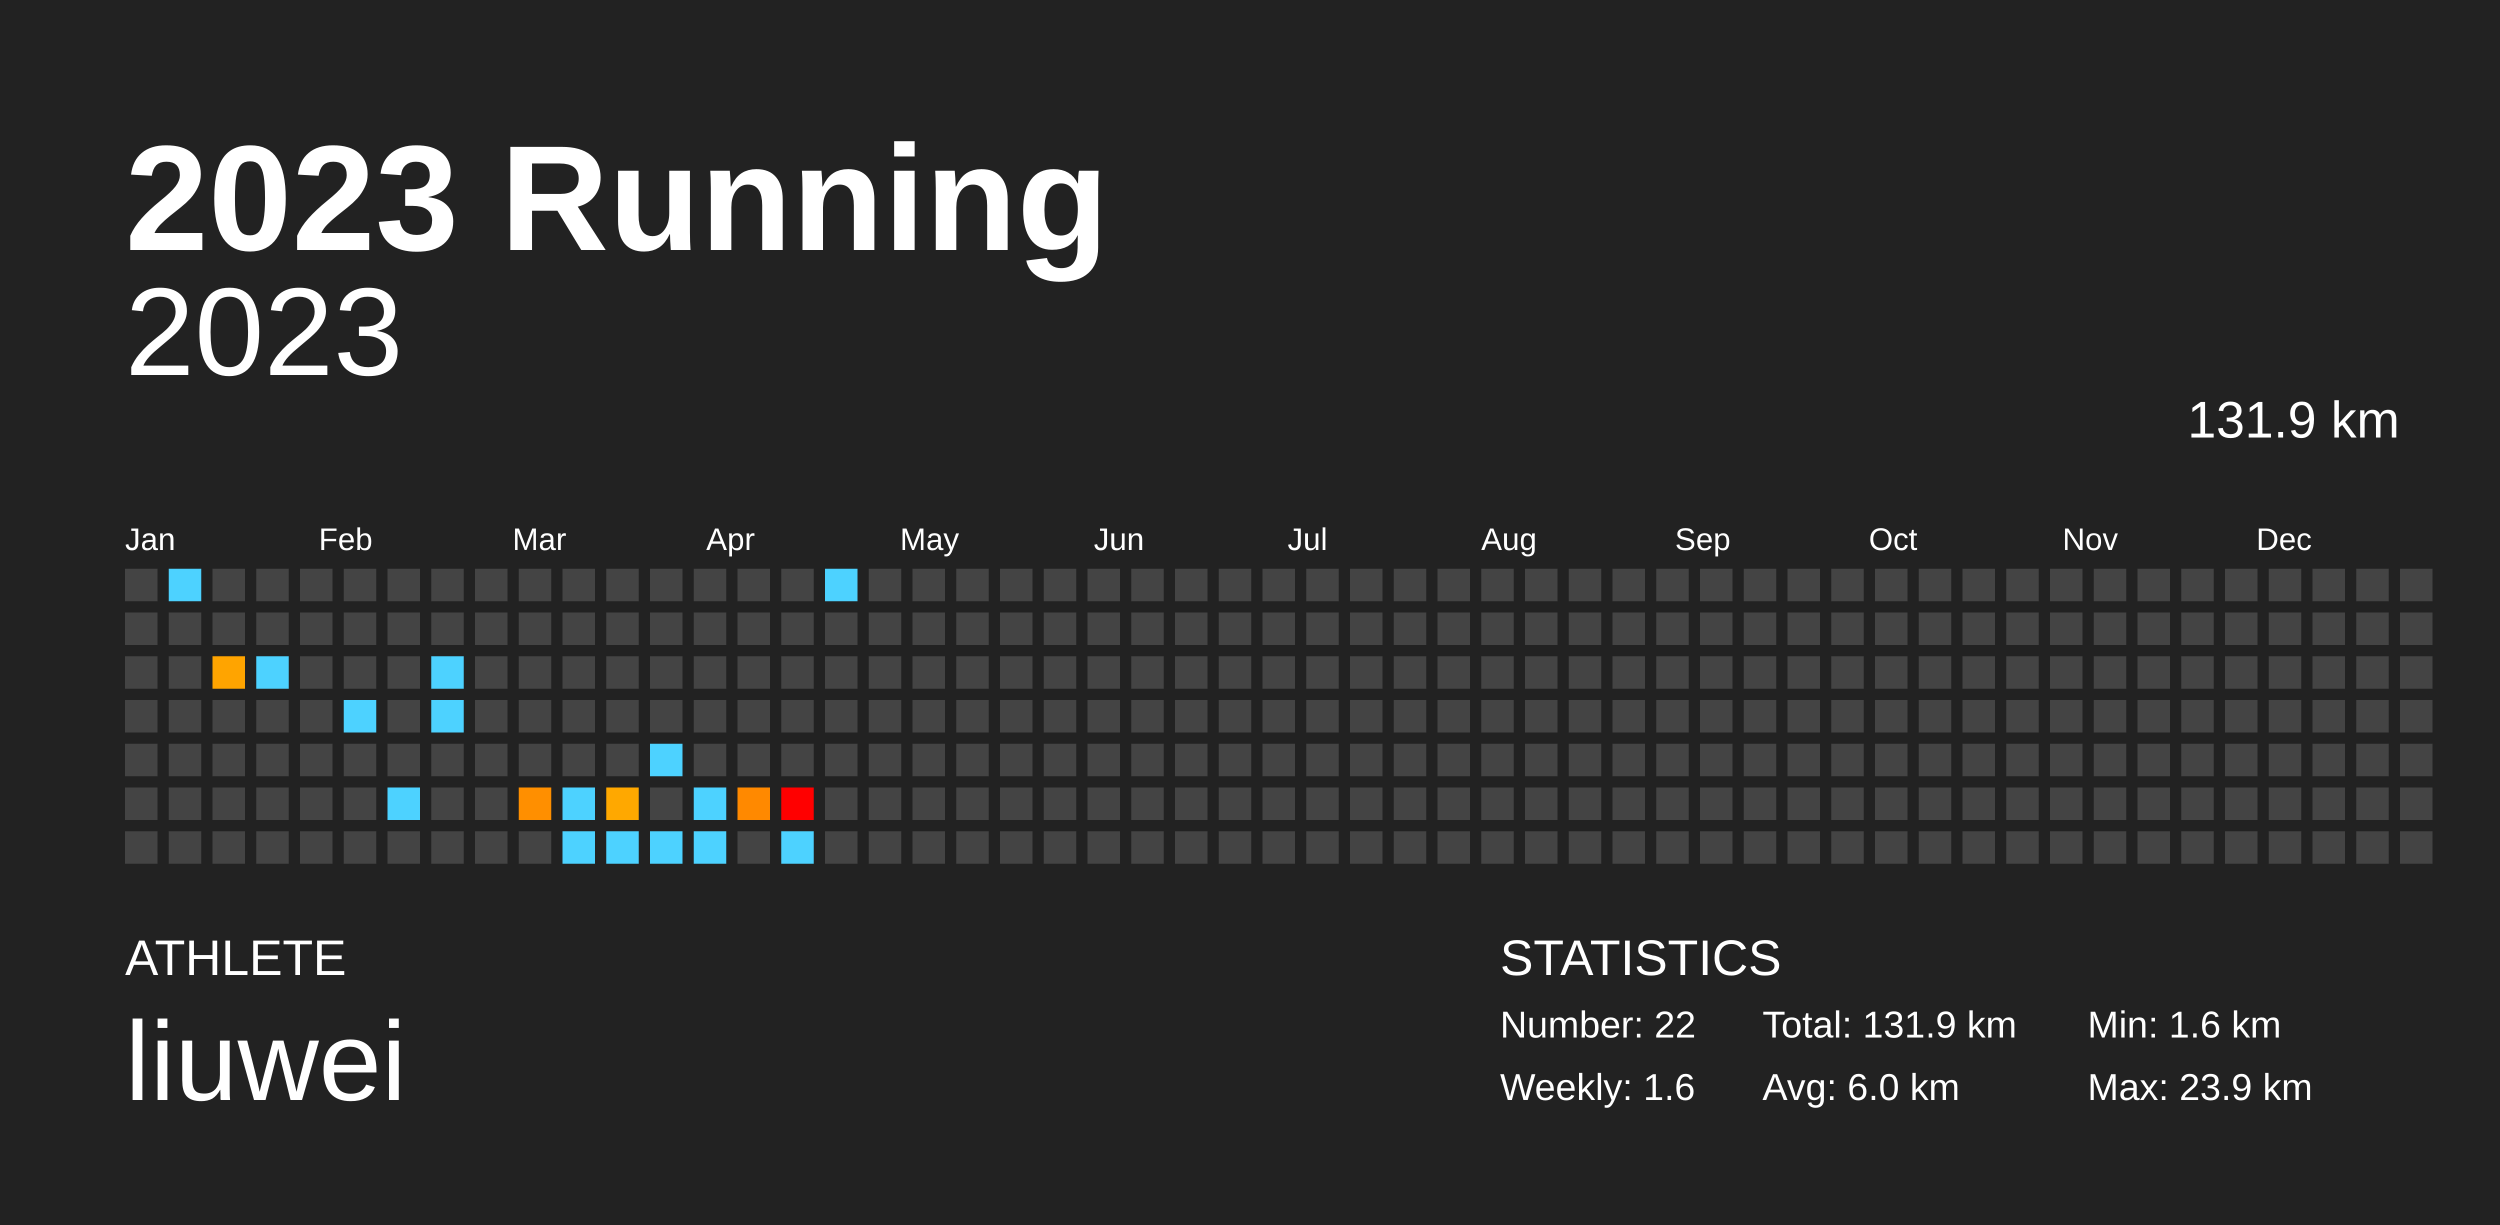
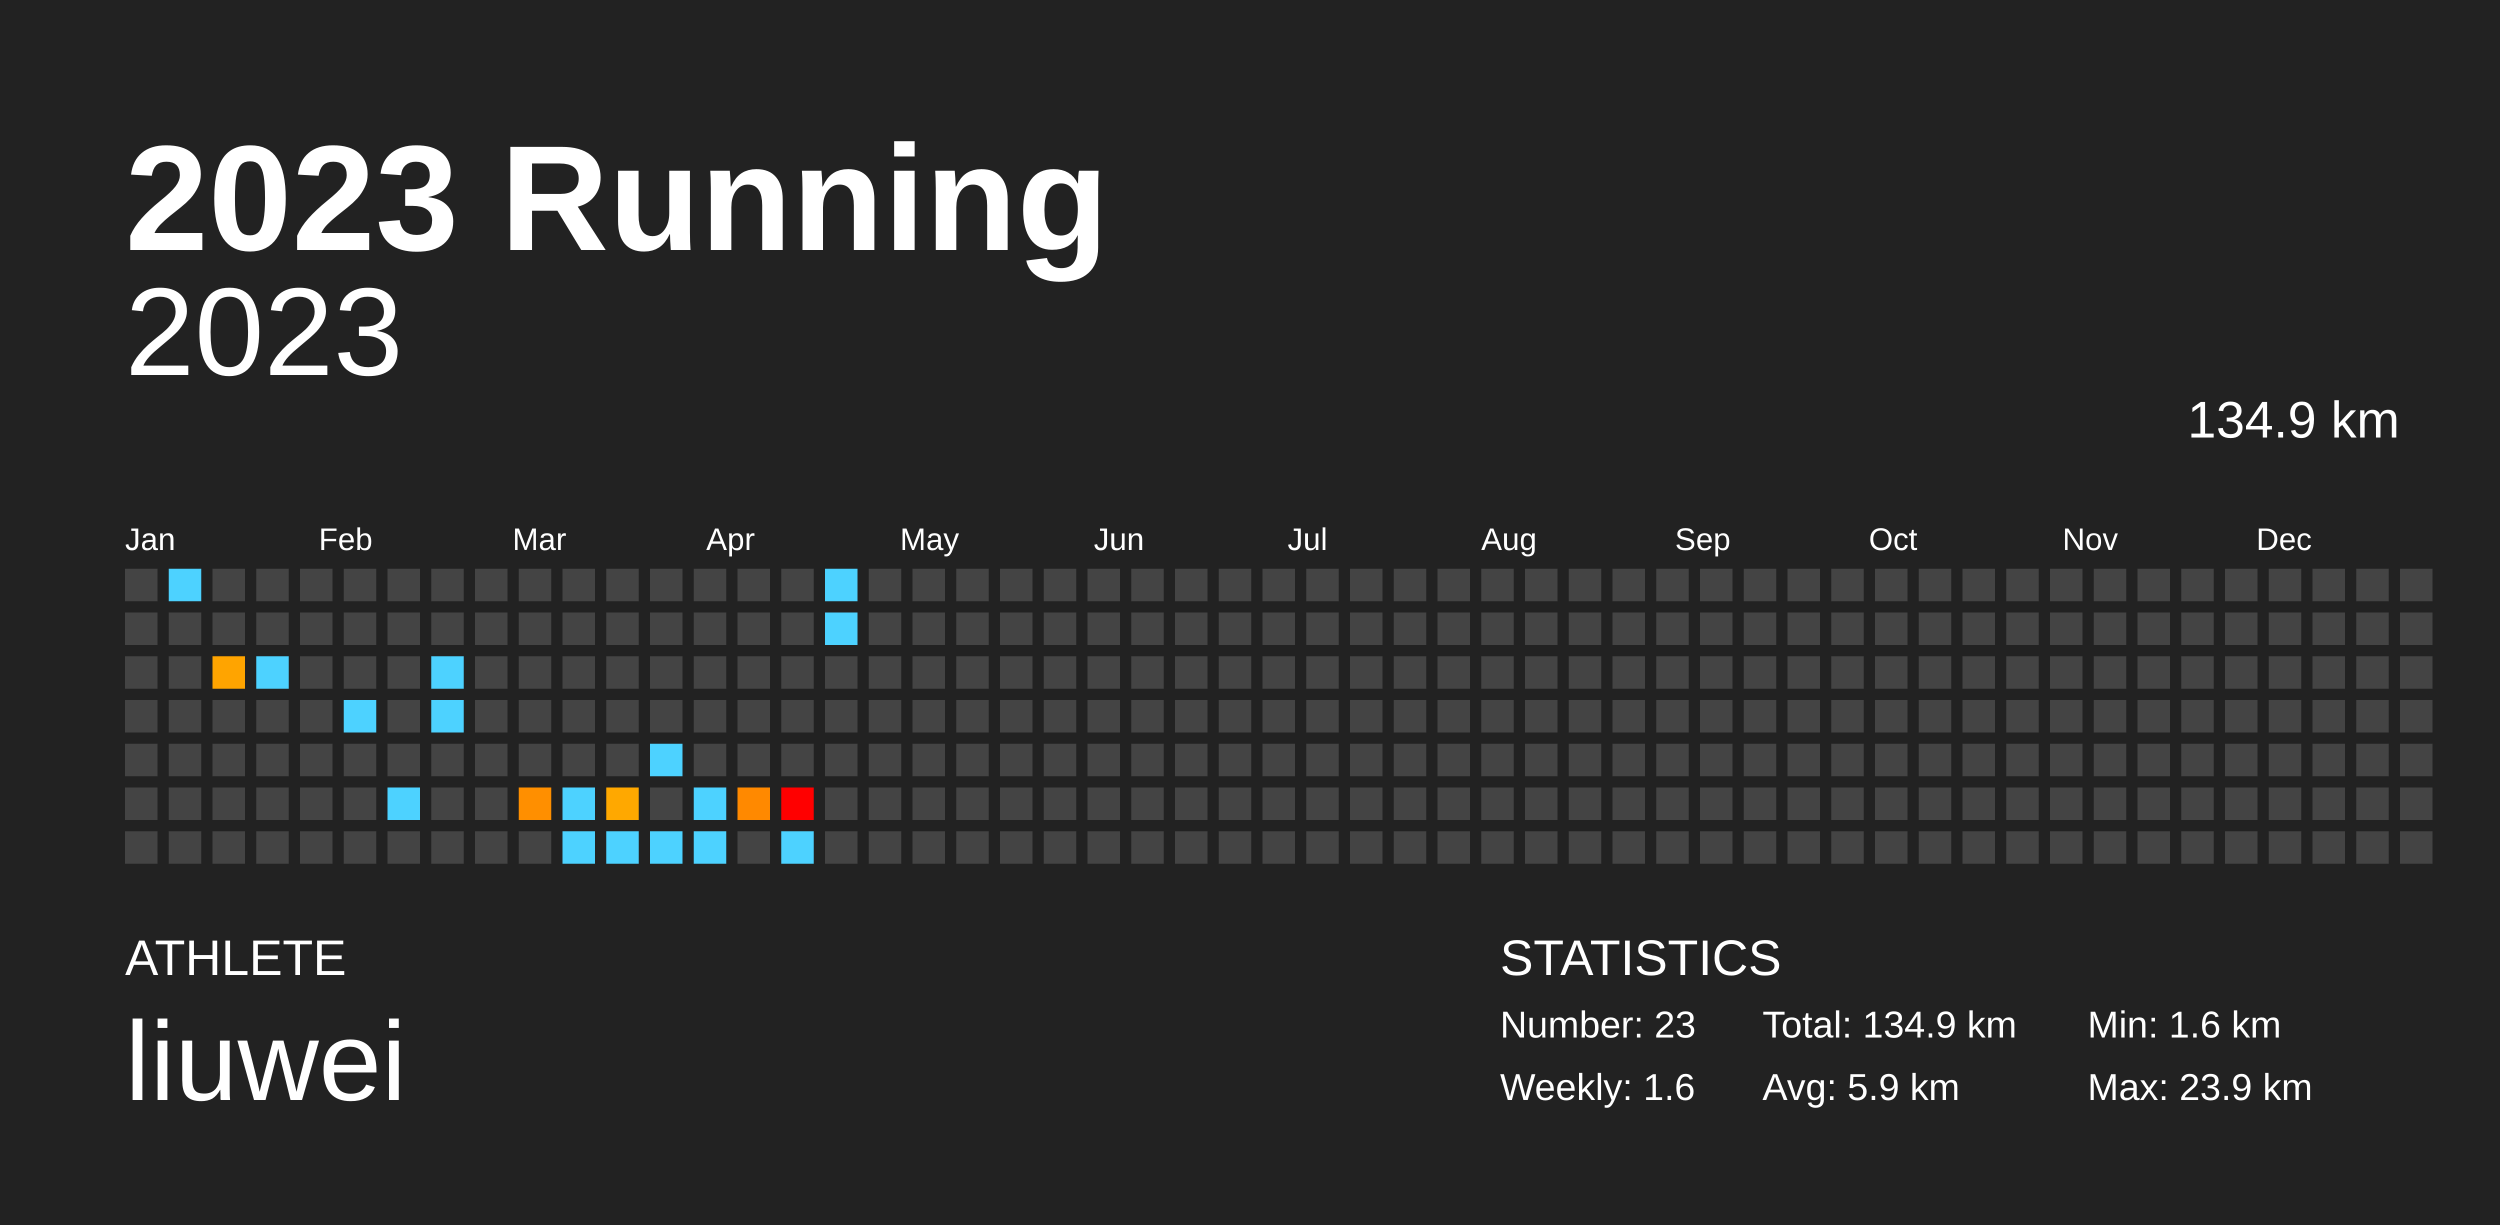
<svg xmlns="http://www.w3.org/2000/svg" baseProfile="full" height="98mm" version="1.1" viewBox="0,0,200,98" width="200mm">
  <defs />
  <rect fill="#222222" height="98" width="200" x="0" y="0" />
  <text fill="#FFFFFF" style="font-size:12px; font-family:Arial; font-weight:bold;" x="10" y="20">2023 Running</text>
  <text fill="#FFFFFF" style="font-size:4px; font-family:Arial" x="10" y="78">ATHLETE</text>
  <text fill="#FFFFFF" style="font-size:9px; font-family:Arial" x="10" y="88">liuwei</text>
  <text fill="#FFFFFF" style="font-size:4px; font-family:Arial" x="120" y="78">STATISTICS</text>
-   <text fill="#FFFFFF" style="font-size:3px; font-family:Arial" x="120" y="83">Number: 22</text>
+   <text fill="#FFFFFF" style="font-size:3px; font-family:Arial" x="120" y="83">Number: 23</text>
  <text fill="#FFFFFF" style="font-size:3px; font-family:Arial" x="120" y="88">Weekly: 1.6</text>
-   <text fill="#FFFFFF" style="font-size:3px; font-family:Arial" x="141" y="83">Total: 131.9 km</text>
-   <text fill="#FFFFFF" style="font-size:3px; font-family:Arial" x="141" y="88">Avg: 6.0 km</text>
+   <text fill="#FFFFFF" style="font-size:3px; font-family:Arial" x="141" y="83">Total: 134.9 km</text>
+   <text fill="#FFFFFF" style="font-size:3px; font-family:Arial" x="141" y="88">Avg: 5.9 km</text>
  <text fill="#FFFFFF" style="font-size:3px; font-family:Arial" x="167" y="83">Min: 1.6 km</text>
  <text fill="#FFFFFF" style="font-size:3px; font-family:Arial" x="167" y="88">Max: 23.9 km</text>
  <text alignment-baseline="hanging" fill="#FFFFFF" style="font-size:10.0px; font-family:Arial;" x="10" y="30">2023</text>
-   <text alignment-baseline="hanging" fill="#FFFFFF" style="font-size:4.125px; font-family:Arial;" x="175" y="35">131.9 km</text>
+   <text alignment-baseline="hanging" fill="#FFFFFF" style="font-size:4.125px; font-family:Arial;" x="175" y="35">134.9 km</text>
  <text fill="#FFFFFF" style="font-size:2.5px; font-family:Arial" x="10.0" y="44">Jan</text>
  <text fill="#FFFFFF" style="font-size:2.5px; font-family:Arial" x="25.5" y="44">Feb</text>
  <text fill="#FFFFFF" style="font-size:2.5px; font-family:Arial" x="41.0" y="44">Mar</text>
  <text fill="#FFFFFF" style="font-size:2.5px; font-family:Arial" x="56.5" y="44">Apr</text>
  <text fill="#FFFFFF" style="font-size:2.5px; font-family:Arial" x="72.0" y="44">May</text>
  <text fill="#FFFFFF" style="font-size:2.5px; font-family:Arial" x="87.5" y="44">Jun</text>
  <text fill="#FFFFFF" style="font-size:2.5px; font-family:Arial" x="103.0" y="44">Jul</text>
  <text fill="#FFFFFF" style="font-size:2.5px; font-family:Arial" x="118.5" y="44">Aug</text>
  <text fill="#FFFFFF" style="font-size:2.5px; font-family:Arial" x="134.0" y="44">Sep</text>
  <text fill="#FFFFFF" style="font-size:2.5px; font-family:Arial" x="149.5" y="44">Oct</text>
  <text fill="#FFFFFF" style="font-size:2.5px; font-family:Arial" x="165.0" y="44">Nov</text>
  <text fill="#FFFFFF" style="font-size:2.5px; font-family:Arial" x="180.5" y="44">Dec</text>
  <rect fill="#444444" height="2.6" width="2.6" x="10.0" y="45.5" />
  <rect fill="#444444" height="2.6" width="2.6" x="10.0" y="49.0" />
  <rect fill="#444444" height="2.6" width="2.6" x="10.0" y="52.5" />
  <rect fill="#444444" height="2.6" width="2.6" x="10.0" y="56.0" />
  <rect fill="#444444" height="2.6" width="2.6" x="10.0" y="59.5" />
  <rect fill="#444444" height="2.6" width="2.6" x="10.0" y="63.0" />
  <rect fill="#444444" height="2.6" width="2.6" x="10.0" y="66.5" />
  <rect fill="#4dd2ff" height="2.6" width="2.6" x="13.5" y="45.5" />
  <rect fill="#444444" height="2.6" width="2.6" x="13.5" y="49.0" />
  <rect fill="#444444" height="2.6" width="2.6" x="13.5" y="52.5" />
  <rect fill="#444444" height="2.6" width="2.6" x="13.5" y="56.0" />
  <rect fill="#444444" height="2.6" width="2.6" x="13.5" y="59.5" />
  <rect fill="#444444" height="2.6" width="2.6" x="13.5" y="63.0" />
  <rect fill="#444444" height="2.6" width="2.6" x="13.5" y="66.5" />
  <rect fill="#444444" height="2.6" width="2.6" x="17.0" y="45.5" />
  <rect fill="#444444" height="2.6" width="2.6" x="17.0" y="49.0" />
  <rect fill="#ffa400" height="2.6" width="2.6" x="17.0" y="52.5" />
  <rect fill="#444444" height="2.6" width="2.6" x="17.0" y="56.0" />
  <rect fill="#444444" height="2.6" width="2.6" x="17.0" y="59.5" />
  <rect fill="#444444" height="2.6" width="2.6" x="17.0" y="63.0" />
  <rect fill="#444444" height="2.6" width="2.6" x="17.0" y="66.5" />
  <rect fill="#444444" height="2.6" width="2.6" x="20.5" y="45.5" />
  <rect fill="#444444" height="2.6" width="2.6" x="20.5" y="49.0" />
  <rect fill="#4dd2ff" height="2.6" width="2.6" x="20.5" y="52.5" />
  <rect fill="#444444" height="2.6" width="2.6" x="20.5" y="56.0" />
  <rect fill="#444444" height="2.6" width="2.6" x="20.5" y="59.5" />
  <rect fill="#444444" height="2.6" width="2.6" x="20.5" y="63.0" />
  <rect fill="#444444" height="2.6" width="2.6" x="20.5" y="66.5" />
  <rect fill="#444444" height="2.6" width="2.6" x="24.0" y="45.5" />
  <rect fill="#444444" height="2.6" width="2.6" x="24.0" y="49.0" />
  <rect fill="#444444" height="2.6" width="2.6" x="24.0" y="52.5" />
  <rect fill="#444444" height="2.6" width="2.6" x="24.0" y="56.0" />
  <rect fill="#444444" height="2.6" width="2.6" x="24.0" y="59.5" />
  <rect fill="#444444" height="2.6" width="2.6" x="24.0" y="63.0" />
  <rect fill="#444444" height="2.6" width="2.6" x="24.0" y="66.5" />
  <rect fill="#444444" height="2.6" width="2.6" x="27.5" y="45.5" />
  <rect fill="#444444" height="2.6" width="2.6" x="27.5" y="49.0" />
  <rect fill="#444444" height="2.6" width="2.6" x="27.5" y="52.5" />
  <rect fill="#4dd2ff" height="2.6" width="2.6" x="27.5" y="56.0" />
  <rect fill="#444444" height="2.6" width="2.6" x="27.5" y="59.5" />
  <rect fill="#444444" height="2.6" width="2.6" x="27.5" y="63.0" />
  <rect fill="#444444" height="2.6" width="2.6" x="27.5" y="66.5" />
  <rect fill="#444444" height="2.6" width="2.6" x="31.0" y="45.5" />
  <rect fill="#444444" height="2.6" width="2.6" x="31.0" y="49.0" />
  <rect fill="#444444" height="2.6" width="2.6" x="31.0" y="52.5" />
  <rect fill="#444444" height="2.6" width="2.6" x="31.0" y="56.0" />
  <rect fill="#444444" height="2.6" width="2.6" x="31.0" y="59.5" />
  <rect fill="#4dd2ff" height="2.6" width="2.6" x="31.0" y="63.0" />
  <rect fill="#444444" height="2.6" width="2.6" x="31.0" y="66.5" />
  <rect fill="#444444" height="2.6" width="2.6" x="34.5" y="45.5" />
  <rect fill="#444444" height="2.6" width="2.6" x="34.5" y="49.0" />
  <rect fill="#4dd2ff" height="2.6" width="2.6" x="34.5" y="52.5" />
  <rect fill="#4dd2ff" height="2.6" width="2.6" x="34.5" y="56.0" />
  <rect fill="#444444" height="2.6" width="2.6" x="34.5" y="59.5" />
  <rect fill="#444444" height="2.6" width="2.6" x="34.5" y="63.0" />
  <rect fill="#444444" height="2.6" width="2.6" x="34.5" y="66.5" />
  <rect fill="#444444" height="2.6" width="2.6" x="38.0" y="45.5" />
  <rect fill="#444444" height="2.6" width="2.6" x="38.0" y="49.0" />
  <rect fill="#444444" height="2.6" width="2.6" x="38.0" y="52.5" />
  <rect fill="#444444" height="2.6" width="2.6" x="38.0" y="56.0" />
  <rect fill="#444444" height="2.6" width="2.6" x="38.0" y="59.5" />
  <rect fill="#444444" height="2.6" width="2.6" x="38.0" y="63.0" />
  <rect fill="#444444" height="2.6" width="2.6" x="38.0" y="66.5" />
  <rect fill="#444444" height="2.6" width="2.6" x="41.5" y="45.5" />
  <rect fill="#444444" height="2.6" width="2.6" x="41.5" y="49.0" />
  <rect fill="#444444" height="2.6" width="2.6" x="41.5" y="52.5" />
  <rect fill="#444444" height="2.6" width="2.6" x="41.5" y="56.0" />
  <rect fill="#444444" height="2.6" width="2.6" x="41.5" y="59.5" />
  <rect fill="#ff8f00" height="2.6" width="2.6" x="41.5" y="63.0" />
  <rect fill="#444444" height="2.6" width="2.6" x="41.5" y="66.5" />
  <rect fill="#444444" height="2.6" width="2.6" x="45.0" y="45.5" />
  <rect fill="#444444" height="2.6" width="2.6" x="45.0" y="49.0" />
  <rect fill="#444444" height="2.6" width="2.6" x="45.0" y="52.5" />
  <rect fill="#444444" height="2.6" width="2.6" x="45.0" y="56.0" />
  <rect fill="#444444" height="2.6" width="2.6" x="45.0" y="59.5" />
  <rect fill="#4dd2ff" height="2.6" width="2.6" x="45.0" y="63.0" />
  <rect fill="#4dd2ff" height="2.6" width="2.6" x="45.0" y="66.5" />
  <rect fill="#444444" height="2.6" width="2.6" x="48.5" y="45.5" />
  <rect fill="#444444" height="2.6" width="2.6" x="48.5" y="49.0" />
  <rect fill="#444444" height="2.6" width="2.6" x="48.5" y="52.5" />
  <rect fill="#444444" height="2.6" width="2.6" x="48.5" y="56.0" />
  <rect fill="#444444" height="2.6" width="2.6" x="48.5" y="59.5" />
  <rect fill="#ffa800" height="2.6" width="2.6" x="48.5" y="63.0" />
  <rect fill="#4dd2ff" height="2.6" width="2.6" x="48.5" y="66.5" />
  <rect fill="#444444" height="2.6" width="2.6" x="52.0" y="45.5" />
  <rect fill="#444444" height="2.6" width="2.6" x="52.0" y="49.0" />
  <rect fill="#444444" height="2.6" width="2.6" x="52.0" y="52.5" />
  <rect fill="#444444" height="2.6" width="2.6" x="52.0" y="56.0" />
  <rect fill="#4dd2ff" height="2.6" width="2.6" x="52.0" y="59.5" />
  <rect fill="#444444" height="2.6" width="2.6" x="52.0" y="63.0" />
  <rect fill="#4dd2ff" height="2.6" width="2.6" x="52.0" y="66.5" />
  <rect fill="#444444" height="2.6" width="2.6" x="55.5" y="45.5" />
  <rect fill="#444444" height="2.6" width="2.6" x="55.5" y="49.0" />
  <rect fill="#444444" height="2.6" width="2.6" x="55.5" y="52.5" />
  <rect fill="#444444" height="2.6" width="2.6" x="55.5" y="56.0" />
  <rect fill="#444444" height="2.6" width="2.6" x="55.5" y="59.5" />
  <rect fill="#4dd2ff" height="2.6" width="2.6" x="55.5" y="63.0" />
  <rect fill="#4dd2ff" height="2.6" width="2.6" x="55.5" y="66.5" />
  <rect fill="#444444" height="2.6" width="2.6" x="59.0" y="45.5" />
  <rect fill="#444444" height="2.6" width="2.6" x="59.0" y="49.0" />
  <rect fill="#444444" height="2.6" width="2.6" x="59.0" y="52.5" />
  <rect fill="#444444" height="2.6" width="2.6" x="59.0" y="56.0" />
  <rect fill="#444444" height="2.6" width="2.6" x="59.0" y="59.5" />
  <rect fill="#ff8900" height="2.6" width="2.6" x="59.0" y="63.0" />
  <rect fill="#444444" height="2.6" width="2.6" x="59.0" y="66.5" />
  <rect fill="#444444" height="2.6" width="2.6" x="62.5" y="45.5" />
  <rect fill="#444444" height="2.6" width="2.6" x="62.5" y="49.0" />
  <rect fill="#444444" height="2.6" width="2.6" x="62.5" y="52.5" />
  <rect fill="#444444" height="2.6" width="2.6" x="62.5" y="56.0" />
  <rect fill="#444444" height="2.6" width="2.6" x="62.5" y="59.5" />
  <rect fill="red" height="2.6" width="2.6" x="62.5" y="63.0" />
  <rect fill="#4dd2ff" height="2.6" width="2.6" x="62.5" y="66.5" />
  <rect fill="#4dd2ff" height="2.6" width="2.6" x="66.0" y="45.5" />
-   <rect fill="#444444" height="2.6" width="2.6" x="66.0" y="49.0" />
+   <rect fill="#4dd2ff" height="2.6" width="2.6" x="66.0" y="49.0" />
  <rect fill="#444444" height="2.6" width="2.6" x="66.0" y="52.5" />
  <rect fill="#444444" height="2.6" width="2.6" x="66.0" y="56.0" />
  <rect fill="#444444" height="2.6" width="2.6" x="66.0" y="59.5" />
  <rect fill="#444444" height="2.6" width="2.6" x="66.0" y="63.0" />
  <rect fill="#444444" height="2.6" width="2.6" x="66.0" y="66.5" />
  <rect fill="#444444" height="2.6" width="2.6" x="69.5" y="45.5" />
  <rect fill="#444444" height="2.6" width="2.6" x="69.5" y="49.0" />
  <rect fill="#444444" height="2.6" width="2.6" x="69.5" y="52.5" />
  <rect fill="#444444" height="2.6" width="2.6" x="69.5" y="56.0" />
  <rect fill="#444444" height="2.6" width="2.6" x="69.5" y="59.5" />
  <rect fill="#444444" height="2.6" width="2.6" x="69.5" y="63.0" />
  <rect fill="#444444" height="2.6" width="2.6" x="69.5" y="66.5" />
  <rect fill="#444444" height="2.6" width="2.6" x="73.0" y="45.5" />
  <rect fill="#444444" height="2.6" width="2.6" x="73.0" y="49.0" />
  <rect fill="#444444" height="2.6" width="2.6" x="73.0" y="52.5" />
  <rect fill="#444444" height="2.6" width="2.6" x="73.0" y="56.0" />
  <rect fill="#444444" height="2.6" width="2.6" x="73.0" y="59.5" />
  <rect fill="#444444" height="2.6" width="2.6" x="73.0" y="63.0" />
  <rect fill="#444444" height="2.6" width="2.6" x="73.0" y="66.5" />
  <rect fill="#444444" height="2.6" width="2.6" x="76.5" y="45.5" />
  <rect fill="#444444" height="2.6" width="2.6" x="76.5" y="49.0" />
  <rect fill="#444444" height="2.6" width="2.6" x="76.5" y="52.5" />
  <rect fill="#444444" height="2.6" width="2.6" x="76.5" y="56.0" />
  <rect fill="#444444" height="2.6" width="2.6" x="76.5" y="59.5" />
  <rect fill="#444444" height="2.6" width="2.6" x="76.5" y="63.0" />
  <rect fill="#444444" height="2.6" width="2.6" x="76.5" y="66.5" />
  <rect fill="#444444" height="2.6" width="2.6" x="80.0" y="45.5" />
  <rect fill="#444444" height="2.6" width="2.6" x="80.0" y="49.0" />
  <rect fill="#444444" height="2.6" width="2.6" x="80.0" y="52.5" />
  <rect fill="#444444" height="2.6" width="2.6" x="80.0" y="56.0" />
  <rect fill="#444444" height="2.6" width="2.6" x="80.0" y="59.5" />
  <rect fill="#444444" height="2.6" width="2.6" x="80.0" y="63.0" />
  <rect fill="#444444" height="2.6" width="2.6" x="80.0" y="66.5" />
  <rect fill="#444444" height="2.6" width="2.6" x="83.5" y="45.5" />
  <rect fill="#444444" height="2.6" width="2.6" x="83.5" y="49.0" />
  <rect fill="#444444" height="2.6" width="2.6" x="83.5" y="52.5" />
  <rect fill="#444444" height="2.6" width="2.6" x="83.5" y="56.0" />
  <rect fill="#444444" height="2.6" width="2.6" x="83.5" y="59.5" />
  <rect fill="#444444" height="2.6" width="2.6" x="83.5" y="63.0" />
  <rect fill="#444444" height="2.6" width="2.6" x="83.5" y="66.5" />
  <rect fill="#444444" height="2.6" width="2.6" x="87.0" y="45.5" />
  <rect fill="#444444" height="2.6" width="2.6" x="87.0" y="49.0" />
  <rect fill="#444444" height="2.6" width="2.6" x="87.0" y="52.5" />
  <rect fill="#444444" height="2.6" width="2.6" x="87.0" y="56.0" />
  <rect fill="#444444" height="2.6" width="2.6" x="87.0" y="59.5" />
  <rect fill="#444444" height="2.6" width="2.6" x="87.0" y="63.0" />
  <rect fill="#444444" height="2.6" width="2.6" x="87.0" y="66.5" />
  <rect fill="#444444" height="2.6" width="2.6" x="90.5" y="45.5" />
  <rect fill="#444444" height="2.6" width="2.6" x="90.5" y="49.0" />
  <rect fill="#444444" height="2.6" width="2.6" x="90.5" y="52.5" />
  <rect fill="#444444" height="2.6" width="2.6" x="90.5" y="56.0" />
  <rect fill="#444444" height="2.6" width="2.6" x="90.5" y="59.5" />
  <rect fill="#444444" height="2.6" width="2.6" x="90.5" y="63.0" />
  <rect fill="#444444" height="2.6" width="2.6" x="90.5" y="66.5" />
  <rect fill="#444444" height="2.6" width="2.6" x="94.0" y="45.5" />
  <rect fill="#444444" height="2.6" width="2.6" x="94.0" y="49.0" />
  <rect fill="#444444" height="2.6" width="2.6" x="94.0" y="52.5" />
  <rect fill="#444444" height="2.6" width="2.6" x="94.0" y="56.0" />
  <rect fill="#444444" height="2.6" width="2.6" x="94.0" y="59.5" />
  <rect fill="#444444" height="2.6" width="2.6" x="94.0" y="63.0" />
  <rect fill="#444444" height="2.6" width="2.6" x="94.0" y="66.5" />
  <rect fill="#444444" height="2.6" width="2.6" x="97.5" y="45.5" />
  <rect fill="#444444" height="2.6" width="2.6" x="97.5" y="49.0" />
  <rect fill="#444444" height="2.6" width="2.6" x="97.5" y="52.5" />
  <rect fill="#444444" height="2.6" width="2.6" x="97.5" y="56.0" />
  <rect fill="#444444" height="2.6" width="2.6" x="97.5" y="59.5" />
  <rect fill="#444444" height="2.6" width="2.6" x="97.5" y="63.0" />
  <rect fill="#444444" height="2.6" width="2.6" x="97.5" y="66.5" />
  <rect fill="#444444" height="2.6" width="2.6" x="101.0" y="45.5" />
  <rect fill="#444444" height="2.6" width="2.6" x="101.0" y="49.0" />
  <rect fill="#444444" height="2.6" width="2.6" x="101.0" y="52.5" />
  <rect fill="#444444" height="2.6" width="2.6" x="101.0" y="56.0" />
  <rect fill="#444444" height="2.6" width="2.6" x="101.0" y="59.5" />
  <rect fill="#444444" height="2.6" width="2.6" x="101.0" y="63.0" />
  <rect fill="#444444" height="2.6" width="2.6" x="101.0" y="66.5" />
  <rect fill="#444444" height="2.6" width="2.6" x="104.5" y="45.5" />
  <rect fill="#444444" height="2.6" width="2.6" x="104.5" y="49.0" />
  <rect fill="#444444" height="2.6" width="2.6" x="104.5" y="52.5" />
  <rect fill="#444444" height="2.6" width="2.6" x="104.5" y="56.0" />
  <rect fill="#444444" height="2.6" width="2.6" x="104.5" y="59.5" />
  <rect fill="#444444" height="2.6" width="2.6" x="104.5" y="63.0" />
  <rect fill="#444444" height="2.6" width="2.6" x="104.5" y="66.5" />
  <rect fill="#444444" height="2.6" width="2.6" x="108.0" y="45.5" />
  <rect fill="#444444" height="2.6" width="2.6" x="108.0" y="49.0" />
  <rect fill="#444444" height="2.6" width="2.6" x="108.0" y="52.5" />
  <rect fill="#444444" height="2.6" width="2.6" x="108.0" y="56.0" />
  <rect fill="#444444" height="2.6" width="2.6" x="108.0" y="59.5" />
  <rect fill="#444444" height="2.6" width="2.6" x="108.0" y="63.0" />
  <rect fill="#444444" height="2.6" width="2.6" x="108.0" y="66.5" />
  <rect fill="#444444" height="2.6" width="2.6" x="111.5" y="45.5" />
  <rect fill="#444444" height="2.6" width="2.6" x="111.5" y="49.0" />
  <rect fill="#444444" height="2.6" width="2.6" x="111.5" y="52.5" />
  <rect fill="#444444" height="2.6" width="2.6" x="111.5" y="56.0" />
  <rect fill="#444444" height="2.6" width="2.6" x="111.5" y="59.5" />
  <rect fill="#444444" height="2.6" width="2.6" x="111.5" y="63.0" />
  <rect fill="#444444" height="2.6" width="2.6" x="111.5" y="66.5" />
  <rect fill="#444444" height="2.6" width="2.6" x="115.0" y="45.5" />
  <rect fill="#444444" height="2.6" width="2.6" x="115.0" y="49.0" />
  <rect fill="#444444" height="2.6" width="2.6" x="115.0" y="52.5" />
  <rect fill="#444444" height="2.6" width="2.6" x="115.0" y="56.0" />
  <rect fill="#444444" height="2.6" width="2.6" x="115.0" y="59.5" />
  <rect fill="#444444" height="2.6" width="2.6" x="115.0" y="63.0" />
  <rect fill="#444444" height="2.6" width="2.6" x="115.0" y="66.5" />
  <rect fill="#444444" height="2.6" width="2.6" x="118.5" y="45.5" />
  <rect fill="#444444" height="2.6" width="2.6" x="118.5" y="49.0" />
  <rect fill="#444444" height="2.6" width="2.6" x="118.5" y="52.5" />
  <rect fill="#444444" height="2.6" width="2.6" x="118.5" y="56.0" />
  <rect fill="#444444" height="2.6" width="2.6" x="118.5" y="59.5" />
  <rect fill="#444444" height="2.6" width="2.6" x="118.5" y="63.0" />
  <rect fill="#444444" height="2.6" width="2.6" x="118.5" y="66.5" />
  <rect fill="#444444" height="2.6" width="2.6" x="122.0" y="45.5" />
  <rect fill="#444444" height="2.6" width="2.6" x="122.0" y="49.0" />
  <rect fill="#444444" height="2.6" width="2.6" x="122.0" y="52.5" />
  <rect fill="#444444" height="2.6" width="2.6" x="122.0" y="56.0" />
  <rect fill="#444444" height="2.6" width="2.6" x="122.0" y="59.5" />
  <rect fill="#444444" height="2.6" width="2.6" x="122.0" y="63.0" />
  <rect fill="#444444" height="2.6" width="2.6" x="122.0" y="66.5" />
  <rect fill="#444444" height="2.6" width="2.6" x="125.5" y="45.5" />
  <rect fill="#444444" height="2.6" width="2.6" x="125.5" y="49.0" />
  <rect fill="#444444" height="2.6" width="2.6" x="125.5" y="52.5" />
  <rect fill="#444444" height="2.6" width="2.6" x="125.5" y="56.0" />
  <rect fill="#444444" height="2.6" width="2.6" x="125.5" y="59.5" />
  <rect fill="#444444" height="2.6" width="2.6" x="125.5" y="63.0" />
  <rect fill="#444444" height="2.6" width="2.6" x="125.5" y="66.5" />
  <rect fill="#444444" height="2.6" width="2.6" x="129.0" y="45.5" />
  <rect fill="#444444" height="2.6" width="2.6" x="129.0" y="49.0" />
  <rect fill="#444444" height="2.6" width="2.6" x="129.0" y="52.5" />
  <rect fill="#444444" height="2.6" width="2.6" x="129.0" y="56.0" />
  <rect fill="#444444" height="2.6" width="2.6" x="129.0" y="59.5" />
  <rect fill="#444444" height="2.6" width="2.6" x="129.0" y="63.0" />
  <rect fill="#444444" height="2.6" width="2.6" x="129.0" y="66.5" />
  <rect fill="#444444" height="2.6" width="2.6" x="132.5" y="45.5" />
  <rect fill="#444444" height="2.6" width="2.6" x="132.5" y="49.0" />
  <rect fill="#444444" height="2.6" width="2.6" x="132.5" y="52.5" />
  <rect fill="#444444" height="2.6" width="2.6" x="132.5" y="56.0" />
  <rect fill="#444444" height="2.6" width="2.6" x="132.5" y="59.5" />
  <rect fill="#444444" height="2.6" width="2.6" x="132.5" y="63.0" />
  <rect fill="#444444" height="2.6" width="2.6" x="132.5" y="66.5" />
  <rect fill="#444444" height="2.6" width="2.6" x="136.0" y="45.5" />
  <rect fill="#444444" height="2.6" width="2.6" x="136.0" y="49.0" />
  <rect fill="#444444" height="2.6" width="2.6" x="136.0" y="52.5" />
  <rect fill="#444444" height="2.6" width="2.6" x="136.0" y="56.0" />
  <rect fill="#444444" height="2.6" width="2.6" x="136.0" y="59.5" />
  <rect fill="#444444" height="2.6" width="2.6" x="136.0" y="63.0" />
  <rect fill="#444444" height="2.6" width="2.6" x="136.0" y="66.5" />
  <rect fill="#444444" height="2.6" width="2.6" x="139.5" y="45.5" />
  <rect fill="#444444" height="2.6" width="2.6" x="139.5" y="49.0" />
  <rect fill="#444444" height="2.6" width="2.6" x="139.5" y="52.5" />
  <rect fill="#444444" height="2.6" width="2.6" x="139.5" y="56.0" />
  <rect fill="#444444" height="2.6" width="2.6" x="139.5" y="59.5" />
  <rect fill="#444444" height="2.6" width="2.6" x="139.5" y="63.0" />
  <rect fill="#444444" height="2.6" width="2.6" x="139.5" y="66.5" />
  <rect fill="#444444" height="2.6" width="2.6" x="143.0" y="45.5" />
  <rect fill="#444444" height="2.6" width="2.6" x="143.0" y="49.0" />
  <rect fill="#444444" height="2.6" width="2.6" x="143.0" y="52.5" />
  <rect fill="#444444" height="2.6" width="2.6" x="143.0" y="56.0" />
  <rect fill="#444444" height="2.6" width="2.6" x="143.0" y="59.5" />
  <rect fill="#444444" height="2.6" width="2.6" x="143.0" y="63.0" />
  <rect fill="#444444" height="2.6" width="2.6" x="143.0" y="66.5" />
  <rect fill="#444444" height="2.6" width="2.6" x="146.5" y="45.5" />
  <rect fill="#444444" height="2.6" width="2.6" x="146.5" y="49.0" />
  <rect fill="#444444" height="2.6" width="2.6" x="146.5" y="52.5" />
  <rect fill="#444444" height="2.6" width="2.6" x="146.5" y="56.0" />
  <rect fill="#444444" height="2.6" width="2.6" x="146.5" y="59.5" />
  <rect fill="#444444" height="2.6" width="2.6" x="146.5" y="63.0" />
  <rect fill="#444444" height="2.6" width="2.6" x="146.5" y="66.5" />
  <rect fill="#444444" height="2.6" width="2.6" x="150.0" y="45.5" />
  <rect fill="#444444" height="2.6" width="2.6" x="150.0" y="49.0" />
  <rect fill="#444444" height="2.6" width="2.6" x="150.0" y="52.5" />
  <rect fill="#444444" height="2.6" width="2.6" x="150.0" y="56.0" />
  <rect fill="#444444" height="2.6" width="2.6" x="150.0" y="59.5" />
  <rect fill="#444444" height="2.6" width="2.6" x="150.0" y="63.0" />
  <rect fill="#444444" height="2.6" width="2.6" x="150.0" y="66.5" />
  <rect fill="#444444" height="2.6" width="2.6" x="153.5" y="45.5" />
  <rect fill="#444444" height="2.6" width="2.6" x="153.5" y="49.0" />
  <rect fill="#444444" height="2.6" width="2.6" x="153.5" y="52.5" />
  <rect fill="#444444" height="2.6" width="2.6" x="153.5" y="56.0" />
  <rect fill="#444444" height="2.6" width="2.6" x="153.5" y="59.5" />
  <rect fill="#444444" height="2.6" width="2.6" x="153.5" y="63.0" />
  <rect fill="#444444" height="2.6" width="2.6" x="153.5" y="66.5" />
  <rect fill="#444444" height="2.6" width="2.6" x="157.0" y="45.5" />
  <rect fill="#444444" height="2.6" width="2.6" x="157.0" y="49.0" />
  <rect fill="#444444" height="2.6" width="2.6" x="157.0" y="52.5" />
  <rect fill="#444444" height="2.6" width="2.6" x="157.0" y="56.0" />
  <rect fill="#444444" height="2.6" width="2.6" x="157.0" y="59.5" />
  <rect fill="#444444" height="2.6" width="2.6" x="157.0" y="63.0" />
  <rect fill="#444444" height="2.6" width="2.6" x="157.0" y="66.5" />
  <rect fill="#444444" height="2.6" width="2.6" x="160.5" y="45.5" />
  <rect fill="#444444" height="2.6" width="2.6" x="160.5" y="49.0" />
  <rect fill="#444444" height="2.6" width="2.6" x="160.5" y="52.5" />
  <rect fill="#444444" height="2.6" width="2.6" x="160.5" y="56.0" />
  <rect fill="#444444" height="2.6" width="2.6" x="160.5" y="59.5" />
  <rect fill="#444444" height="2.6" width="2.6" x="160.5" y="63.0" />
  <rect fill="#444444" height="2.6" width="2.6" x="160.5" y="66.5" />
  <rect fill="#444444" height="2.6" width="2.6" x="164.0" y="45.5" />
  <rect fill="#444444" height="2.6" width="2.6" x="164.0" y="49.0" />
  <rect fill="#444444" height="2.6" width="2.6" x="164.0" y="52.5" />
  <rect fill="#444444" height="2.6" width="2.6" x="164.0" y="56.0" />
  <rect fill="#444444" height="2.6" width="2.6" x="164.0" y="59.5" />
  <rect fill="#444444" height="2.6" width="2.6" x="164.0" y="63.0" />
  <rect fill="#444444" height="2.6" width="2.6" x="164.0" y="66.5" />
  <rect fill="#444444" height="2.6" width="2.6" x="167.5" y="45.5" />
  <rect fill="#444444" height="2.6" width="2.6" x="167.5" y="49.0" />
  <rect fill="#444444" height="2.6" width="2.6" x="167.5" y="52.5" />
  <rect fill="#444444" height="2.6" width="2.6" x="167.5" y="56.0" />
  <rect fill="#444444" height="2.6" width="2.6" x="167.5" y="59.5" />
  <rect fill="#444444" height="2.6" width="2.6" x="167.5" y="63.0" />
  <rect fill="#444444" height="2.6" width="2.6" x="167.5" y="66.5" />
  <rect fill="#444444" height="2.6" width="2.6" x="171.0" y="45.5" />
  <rect fill="#444444" height="2.6" width="2.6" x="171.0" y="49.0" />
  <rect fill="#444444" height="2.6" width="2.6" x="171.0" y="52.5" />
  <rect fill="#444444" height="2.6" width="2.6" x="171.0" y="56.0" />
  <rect fill="#444444" height="2.6" width="2.6" x="171.0" y="59.5" />
  <rect fill="#444444" height="2.6" width="2.6" x="171.0" y="63.0" />
  <rect fill="#444444" height="2.6" width="2.6" x="171.0" y="66.5" />
  <rect fill="#444444" height="2.6" width="2.6" x="174.5" y="45.5" />
  <rect fill="#444444" height="2.6" width="2.6" x="174.5" y="49.0" />
  <rect fill="#444444" height="2.6" width="2.6" x="174.5" y="52.5" />
  <rect fill="#444444" height="2.6" width="2.6" x="174.5" y="56.0" />
  <rect fill="#444444" height="2.6" width="2.6" x="174.5" y="59.5" />
  <rect fill="#444444" height="2.6" width="2.6" x="174.5" y="63.0" />
  <rect fill="#444444" height="2.6" width="2.6" x="174.5" y="66.5" />
  <rect fill="#444444" height="2.6" width="2.6" x="178.0" y="45.5" />
  <rect fill="#444444" height="2.6" width="2.6" x="178.0" y="49.0" />
  <rect fill="#444444" height="2.6" width="2.6" x="178.0" y="52.5" />
  <rect fill="#444444" height="2.6" width="2.6" x="178.0" y="56.0" />
  <rect fill="#444444" height="2.6" width="2.6" x="178.0" y="59.5" />
  <rect fill="#444444" height="2.6" width="2.6" x="178.0" y="63.0" />
  <rect fill="#444444" height="2.6" width="2.6" x="178.0" y="66.5" />
  <rect fill="#444444" height="2.6" width="2.6" x="181.5" y="45.5" />
  <rect fill="#444444" height="2.6" width="2.6" x="181.5" y="49.0" />
  <rect fill="#444444" height="2.6" width="2.6" x="181.5" y="52.5" />
  <rect fill="#444444" height="2.6" width="2.6" x="181.5" y="56.0" />
  <rect fill="#444444" height="2.6" width="2.6" x="181.5" y="59.5" />
  <rect fill="#444444" height="2.6" width="2.6" x="181.5" y="63.0" />
  <rect fill="#444444" height="2.6" width="2.6" x="181.5" y="66.5" />
  <rect fill="#444444" height="2.6" width="2.6" x="185.0" y="45.5" />
  <rect fill="#444444" height="2.6" width="2.6" x="185.0" y="49.0" />
  <rect fill="#444444" height="2.6" width="2.6" x="185.0" y="52.5" />
  <rect fill="#444444" height="2.6" width="2.6" x="185.0" y="56.0" />
  <rect fill="#444444" height="2.6" width="2.6" x="185.0" y="59.5" />
  <rect fill="#444444" height="2.6" width="2.6" x="185.0" y="63.0" />
  <rect fill="#444444" height="2.6" width="2.6" x="185.0" y="66.5" />
  <rect fill="#444444" height="2.6" width="2.6" x="188.5" y="45.5" />
  <rect fill="#444444" height="2.6" width="2.6" x="188.5" y="49.0" />
  <rect fill="#444444" height="2.6" width="2.6" x="188.5" y="52.5" />
  <rect fill="#444444" height="2.6" width="2.6" x="188.5" y="56.0" />
  <rect fill="#444444" height="2.6" width="2.6" x="188.5" y="59.5" />
  <rect fill="#444444" height="2.6" width="2.6" x="188.5" y="63.0" />
  <rect fill="#444444" height="2.6" width="2.6" x="188.5" y="66.5" />
  <rect fill="#444444" height="2.6" width="2.6" x="192.0" y="45.5" />
  <rect fill="#444444" height="2.6" width="2.6" x="192.0" y="49.0" />
  <rect fill="#444444" height="2.6" width="2.6" x="192.0" y="52.5" />
  <rect fill="#444444" height="2.6" width="2.6" x="192.0" y="56.0" />
  <rect fill="#444444" height="2.6" width="2.6" x="192.0" y="59.5" />
  <rect fill="#444444" height="2.6" width="2.6" x="192.0" y="63.0" />
  <rect fill="#444444" height="2.6" width="2.6" x="192.0" y="66.5" />
</svg>
